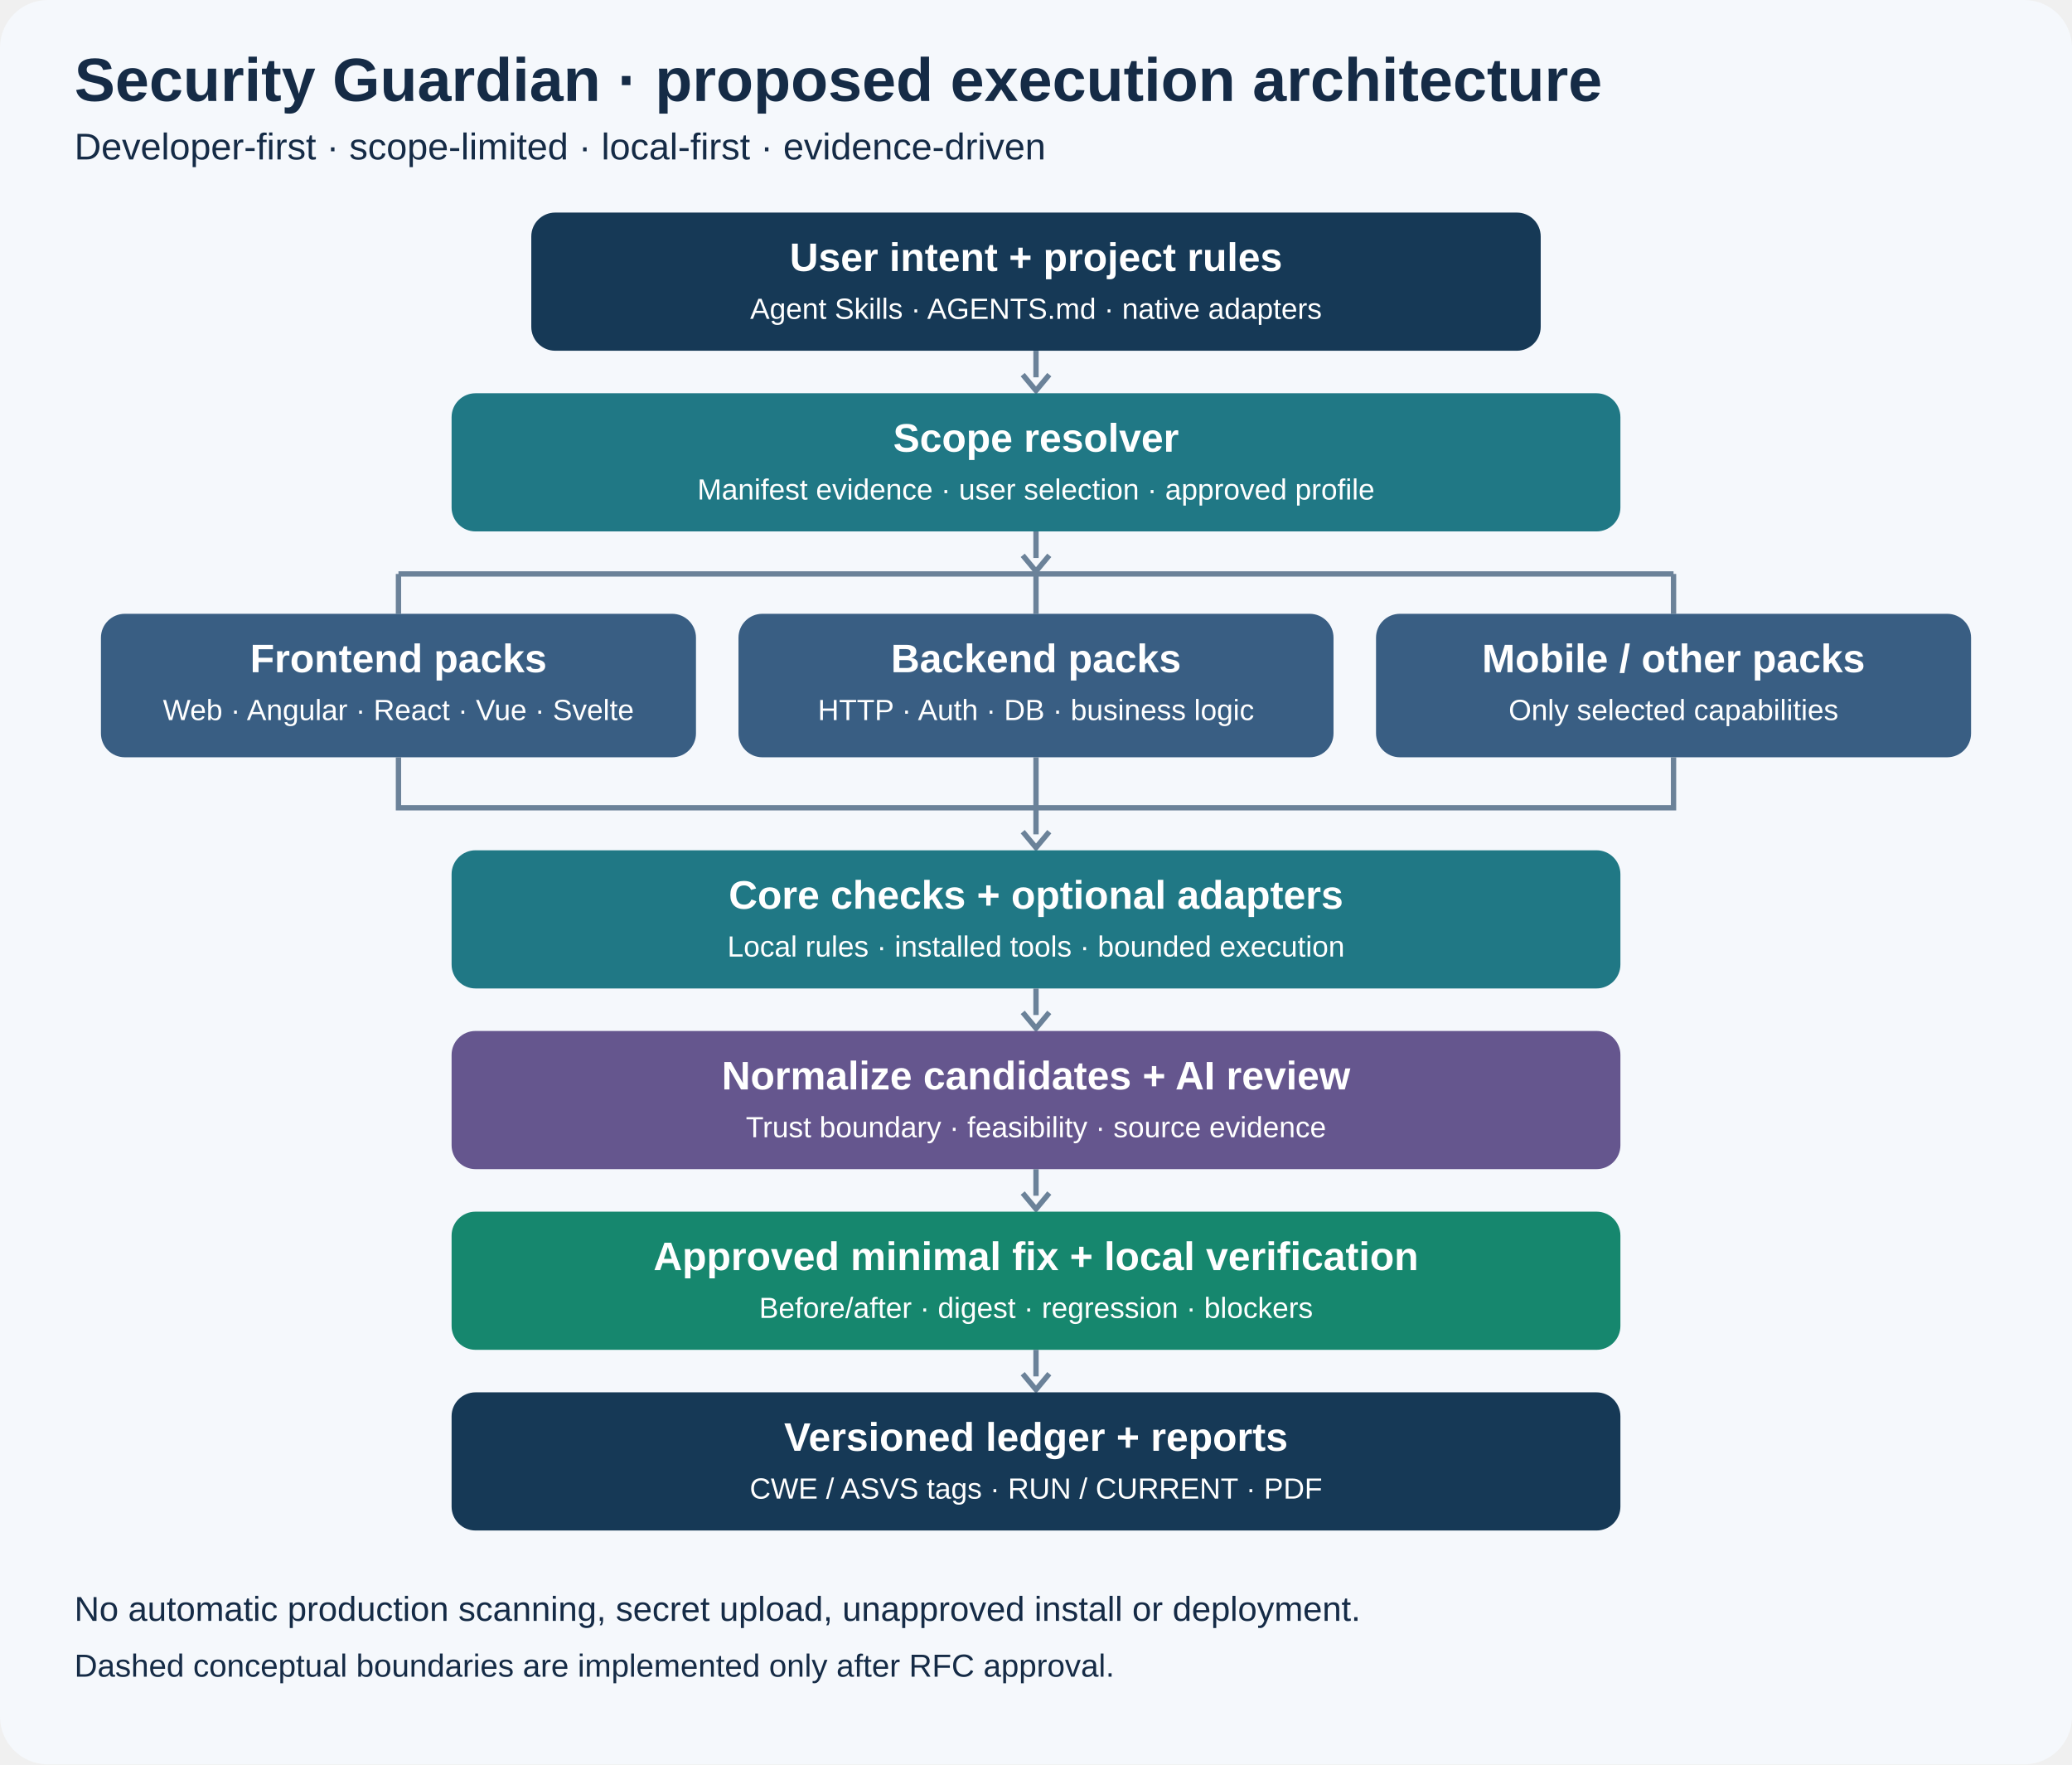
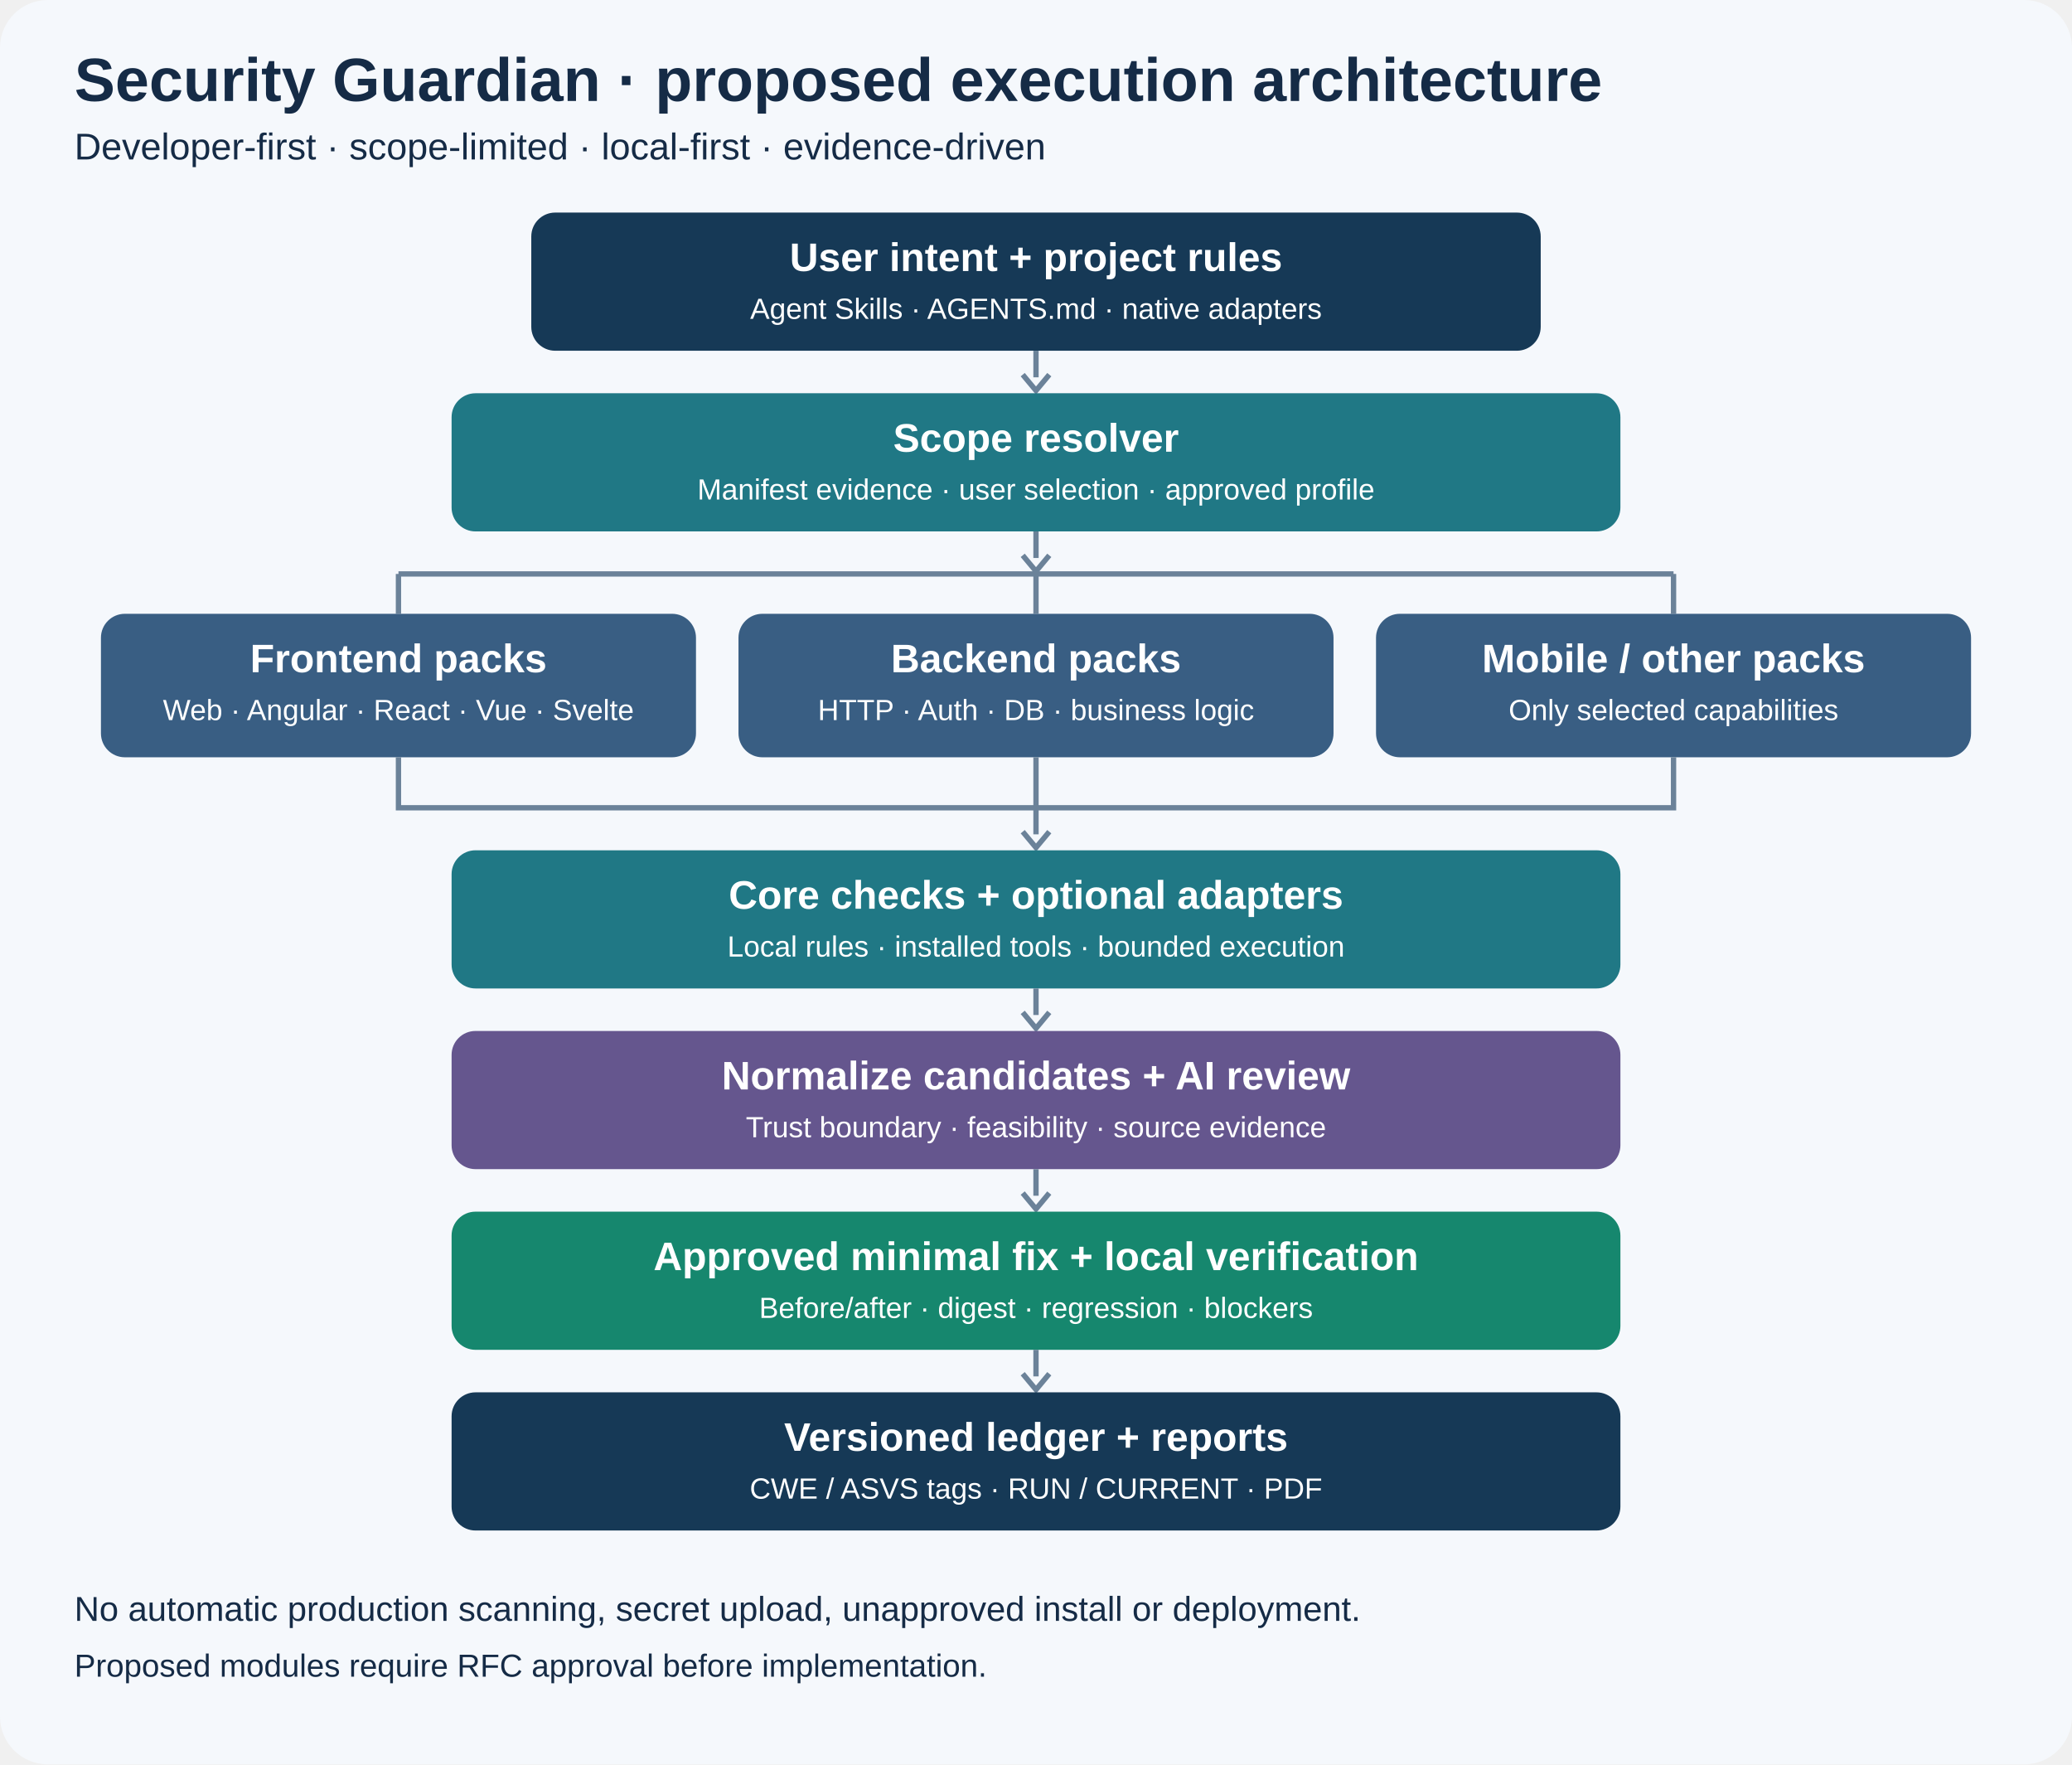
<svg xmlns="http://www.w3.org/2000/svg" width="780" height="664" viewBox="0 0 780 664" role="img" aria-label="Proposed scoped Security Guardian execution architecture">
  <rect width="100%" height="100%" rx="18" fill="#f5f8fc" />
  <g font-family="system-ui,Arial,sans-serif" fill="#152b46">
    <text x="28" y="38" font-size="23" font-weight="700">Security Guardian · proposed execution architecture</text>
    <text x="28" y="60" font-size="14">Developer-first · scope-limited · local-first · evidence-driven</text>
    <rect x="200" y="80" width="380" height="52" rx="9" fill="#163956" />
    <text x="390" y="102" font-size="15" fill="#fff" text-anchor="middle" font-weight="700">User intent + project rules</text>
    <text x="390" y="120" font-size="11" fill="#fff" text-anchor="middle">Agent Skills · AGENTS.md · native adapters</text>
    <path d="M390 132V142m-5 -1 5 6 5 -6" stroke="#6b8299" stroke-width="2" fill="none" />
    <rect x="170" y="148" width="440" height="52" rx="9" fill="#207885" />
    <text x="390" y="170" font-size="15" fill="#fff" text-anchor="middle" font-weight="700">Scope resolver</text>
    <text x="390" y="188" font-size="11" fill="#fff" text-anchor="middle">Manifest evidence · user selection · approved profile</text>
    <path d="M390 200V210m-5 -1 5 6 5 -6" stroke="#6b8299" stroke-width="2" fill="none" />
    <path d="M150 216H630M150 216V231M390 216V231M630 216V231" fill="none" stroke="#6b8299" stroke-width="2" />
    <rect x="38" y="231" width="224" height="54" rx="9" fill="#395e83" />
    <text x="150" y="253" font-size="15" fill="#fff" text-anchor="middle" font-weight="700">Frontend packs</text>
    <text x="150" y="271" font-size="11" fill="#fff" text-anchor="middle">Web · Angular · React · Vue · Svelte</text>
    <rect x="278" y="231" width="224" height="54" rx="9" fill="#395e83" />
    <text x="390" y="253" font-size="15" fill="#fff" text-anchor="middle" font-weight="700">Backend packs</text>
    <text x="390" y="271" font-size="11" fill="#fff" text-anchor="middle">HTTP · Auth · DB · business logic</text>
    <rect x="518" y="231" width="224" height="54" rx="9" fill="#395e83" />
    <text x="630" y="253" font-size="15" fill="#fff" text-anchor="middle" font-weight="700">Mobile / other packs</text>
    <text x="630" y="271" font-size="11" fill="#fff" text-anchor="middle">Only selected capabilities</text>
    <path d="M150 285V304H630V285M390 285V304" fill="none" stroke="#6b8299" stroke-width="2" />
    <path d="M390 304V314m-5 -1 5 6 5 -6" stroke="#6b8299" stroke-width="2" fill="none" />
    <rect x="170" y="320" width="440" height="52" rx="9" fill="#207885" />
    <text x="390" y="342" font-size="15" fill="#fff" text-anchor="middle" font-weight="700">Core checks + optional adapters</text>
    <text x="390" y="360" font-size="11" fill="#fff" text-anchor="middle">Local rules · installed tools · bounded execution</text>
    <path d="M390 372V382m-5 -1 5 6 5 -6" stroke="#6b8299" stroke-width="2" fill="none" />
    <rect x="170" y="388" width="440" height="52" rx="9" fill="#65568e" />
    <text x="390" y="410" font-size="15" fill="#fff" text-anchor="middle" font-weight="700">Normalize candidates + AI review</text>
    <text x="390" y="428" font-size="11" fill="#fff" text-anchor="middle">Trust boundary · feasibility · source evidence</text>
    <path d="M390 440V450m-5 -1 5 6 5 -6" stroke="#6b8299" stroke-width="2" fill="none" />
    <rect x="170" y="456" width="440" height="52" rx="9" fill="#16876e" />
    <text x="390" y="478" font-size="15" fill="#fff" text-anchor="middle" font-weight="700">Approved minimal fix + local verification</text>
    <text x="390" y="496" font-size="11" fill="#fff" text-anchor="middle">Before/after · digest · regression · blockers</text>
    <path d="M390 508V518m-5 -1 5 6 5 -6" stroke="#6b8299" stroke-width="2" fill="none" />
    <rect x="170" y="524" width="440" height="52" rx="9" fill="#163956" />
    <text x="390" y="546" font-size="15" fill="#fff" text-anchor="middle" font-weight="700">Versioned ledger + reports</text>
    <text x="390" y="564" font-size="11" fill="#fff" text-anchor="middle">CWE / ASVS tags · RUN / CURRENT · PDF</text>
    <text x="28" y="610" font-size="13">No automatic production scanning, secret upload, unapproved install or deployment.</text>
-     <text x="28" y="631" font-size="12">Dashed conceptual boundaries are implemented only after RFC approval.</text>
+     <text x="28" y="631" font-size="12">Proposed modules require RFC approval before implementation.</text>
  </g>
</svg>
